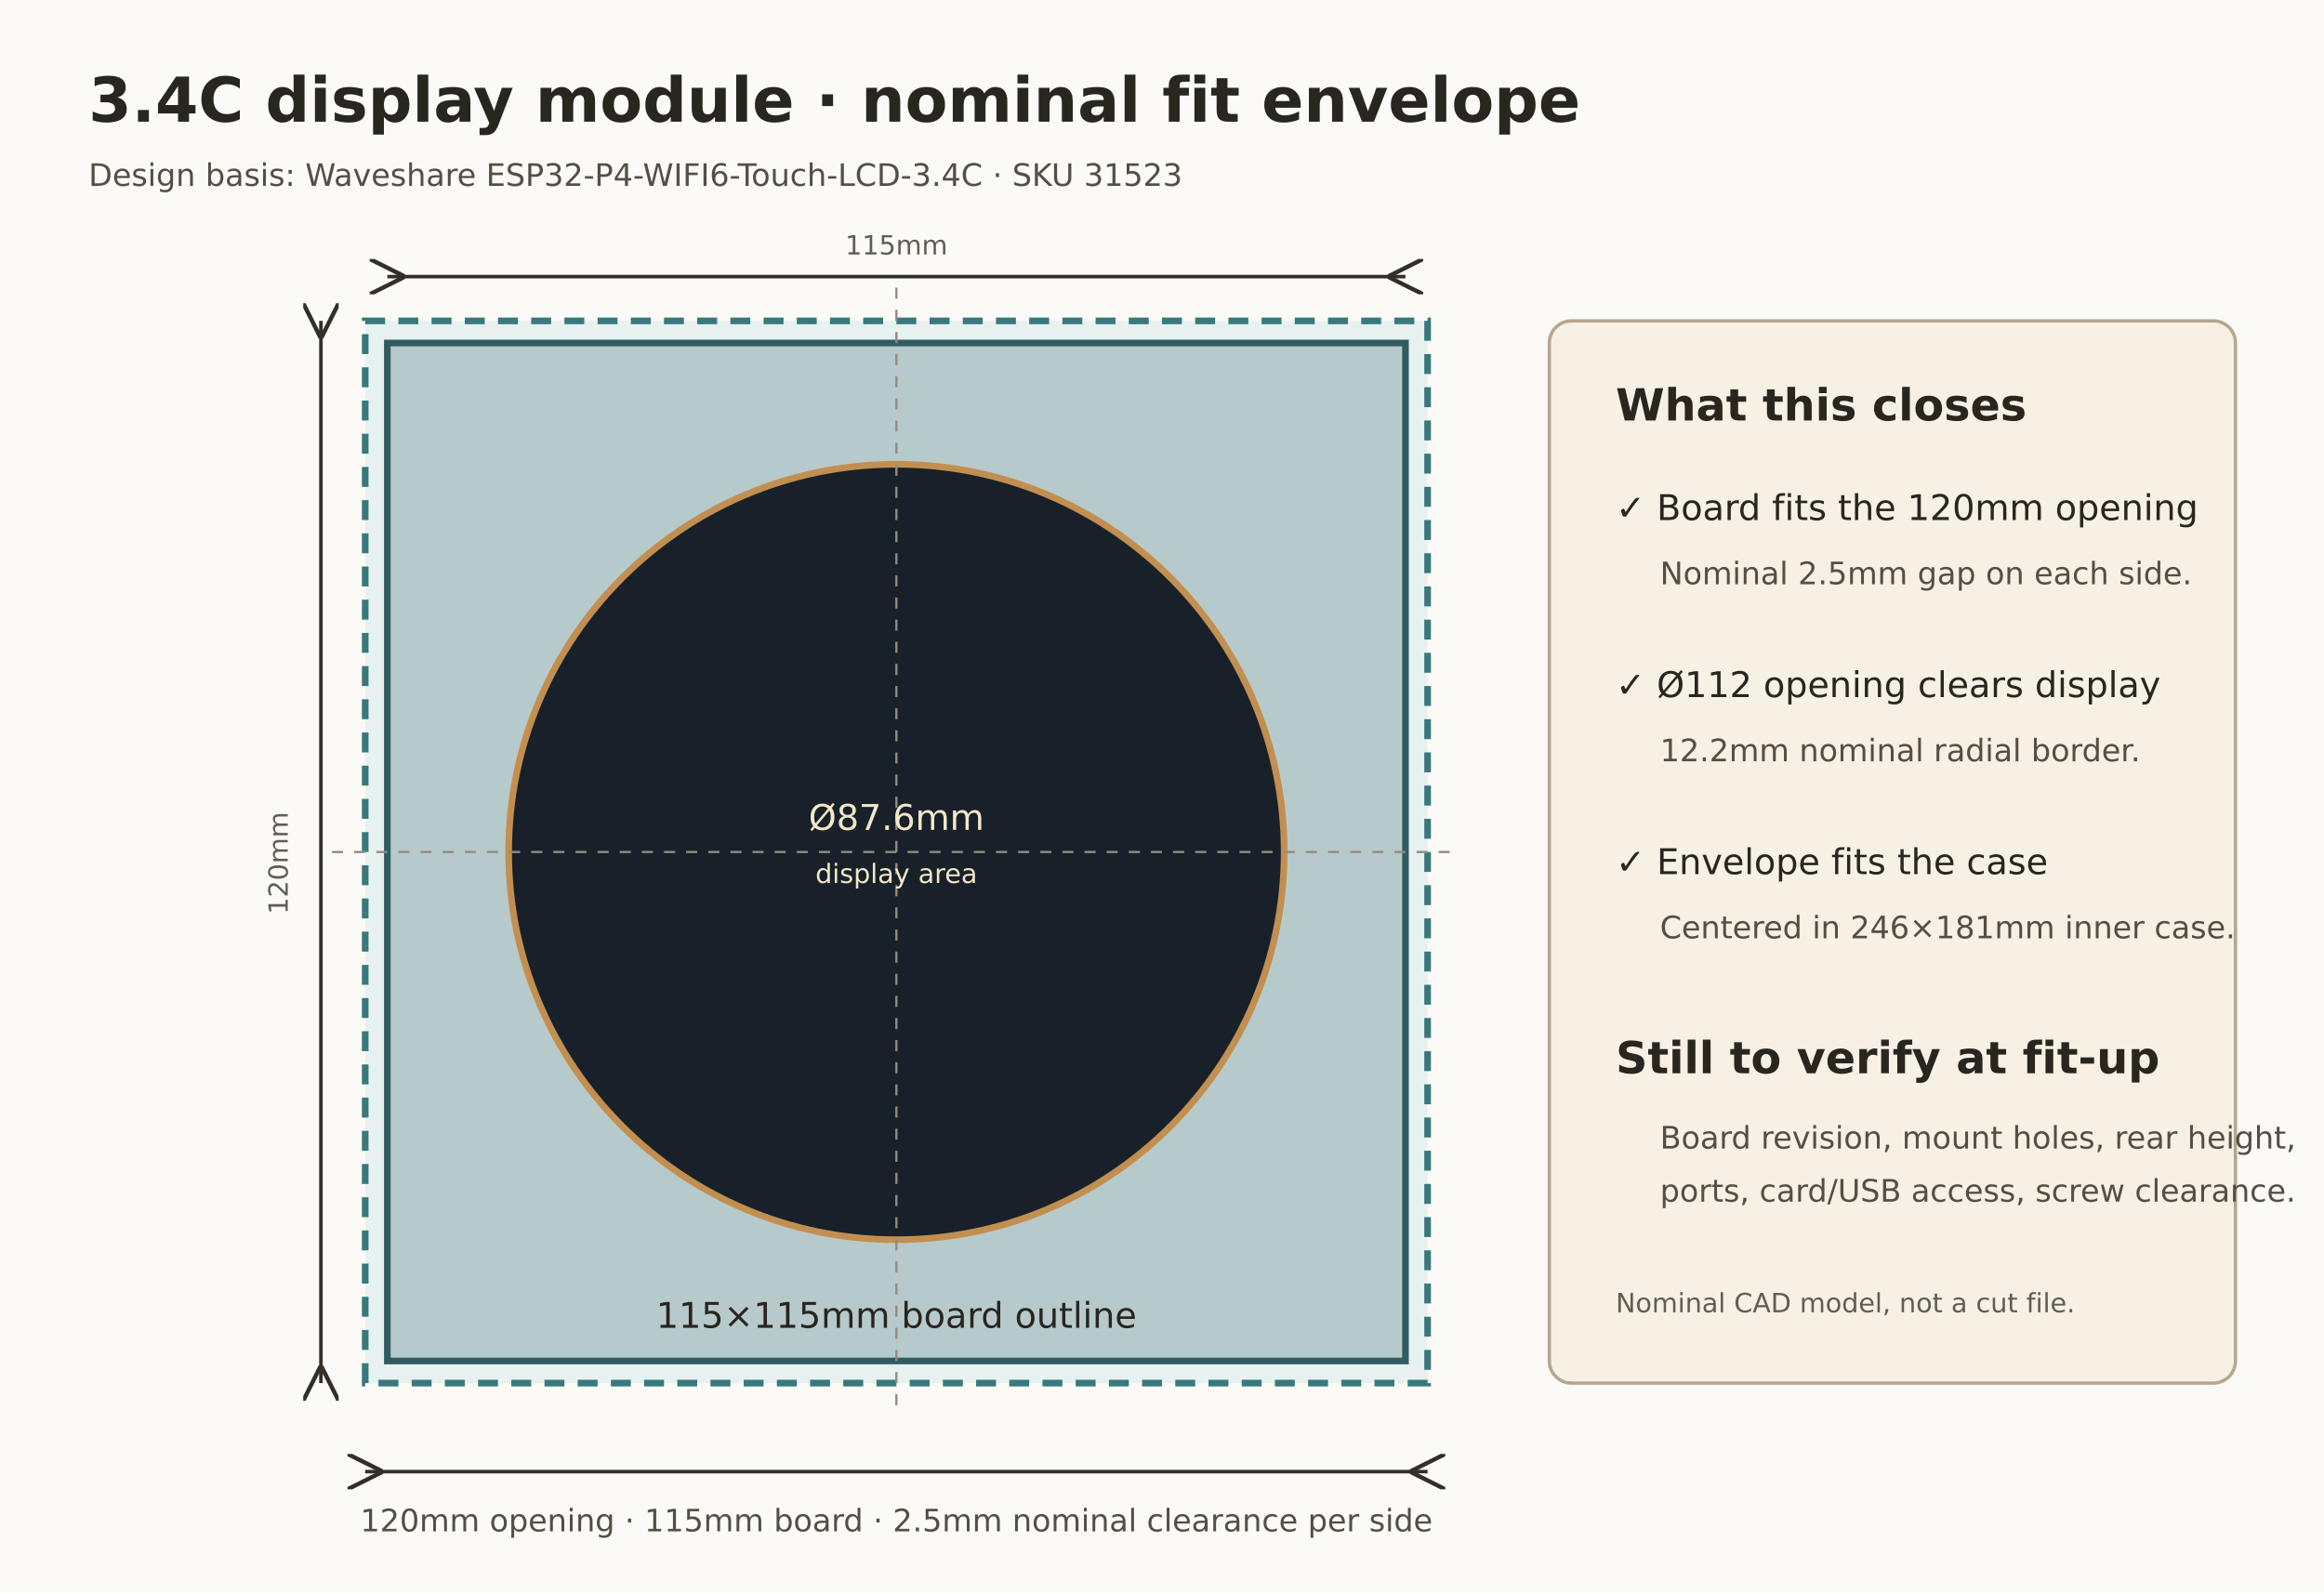
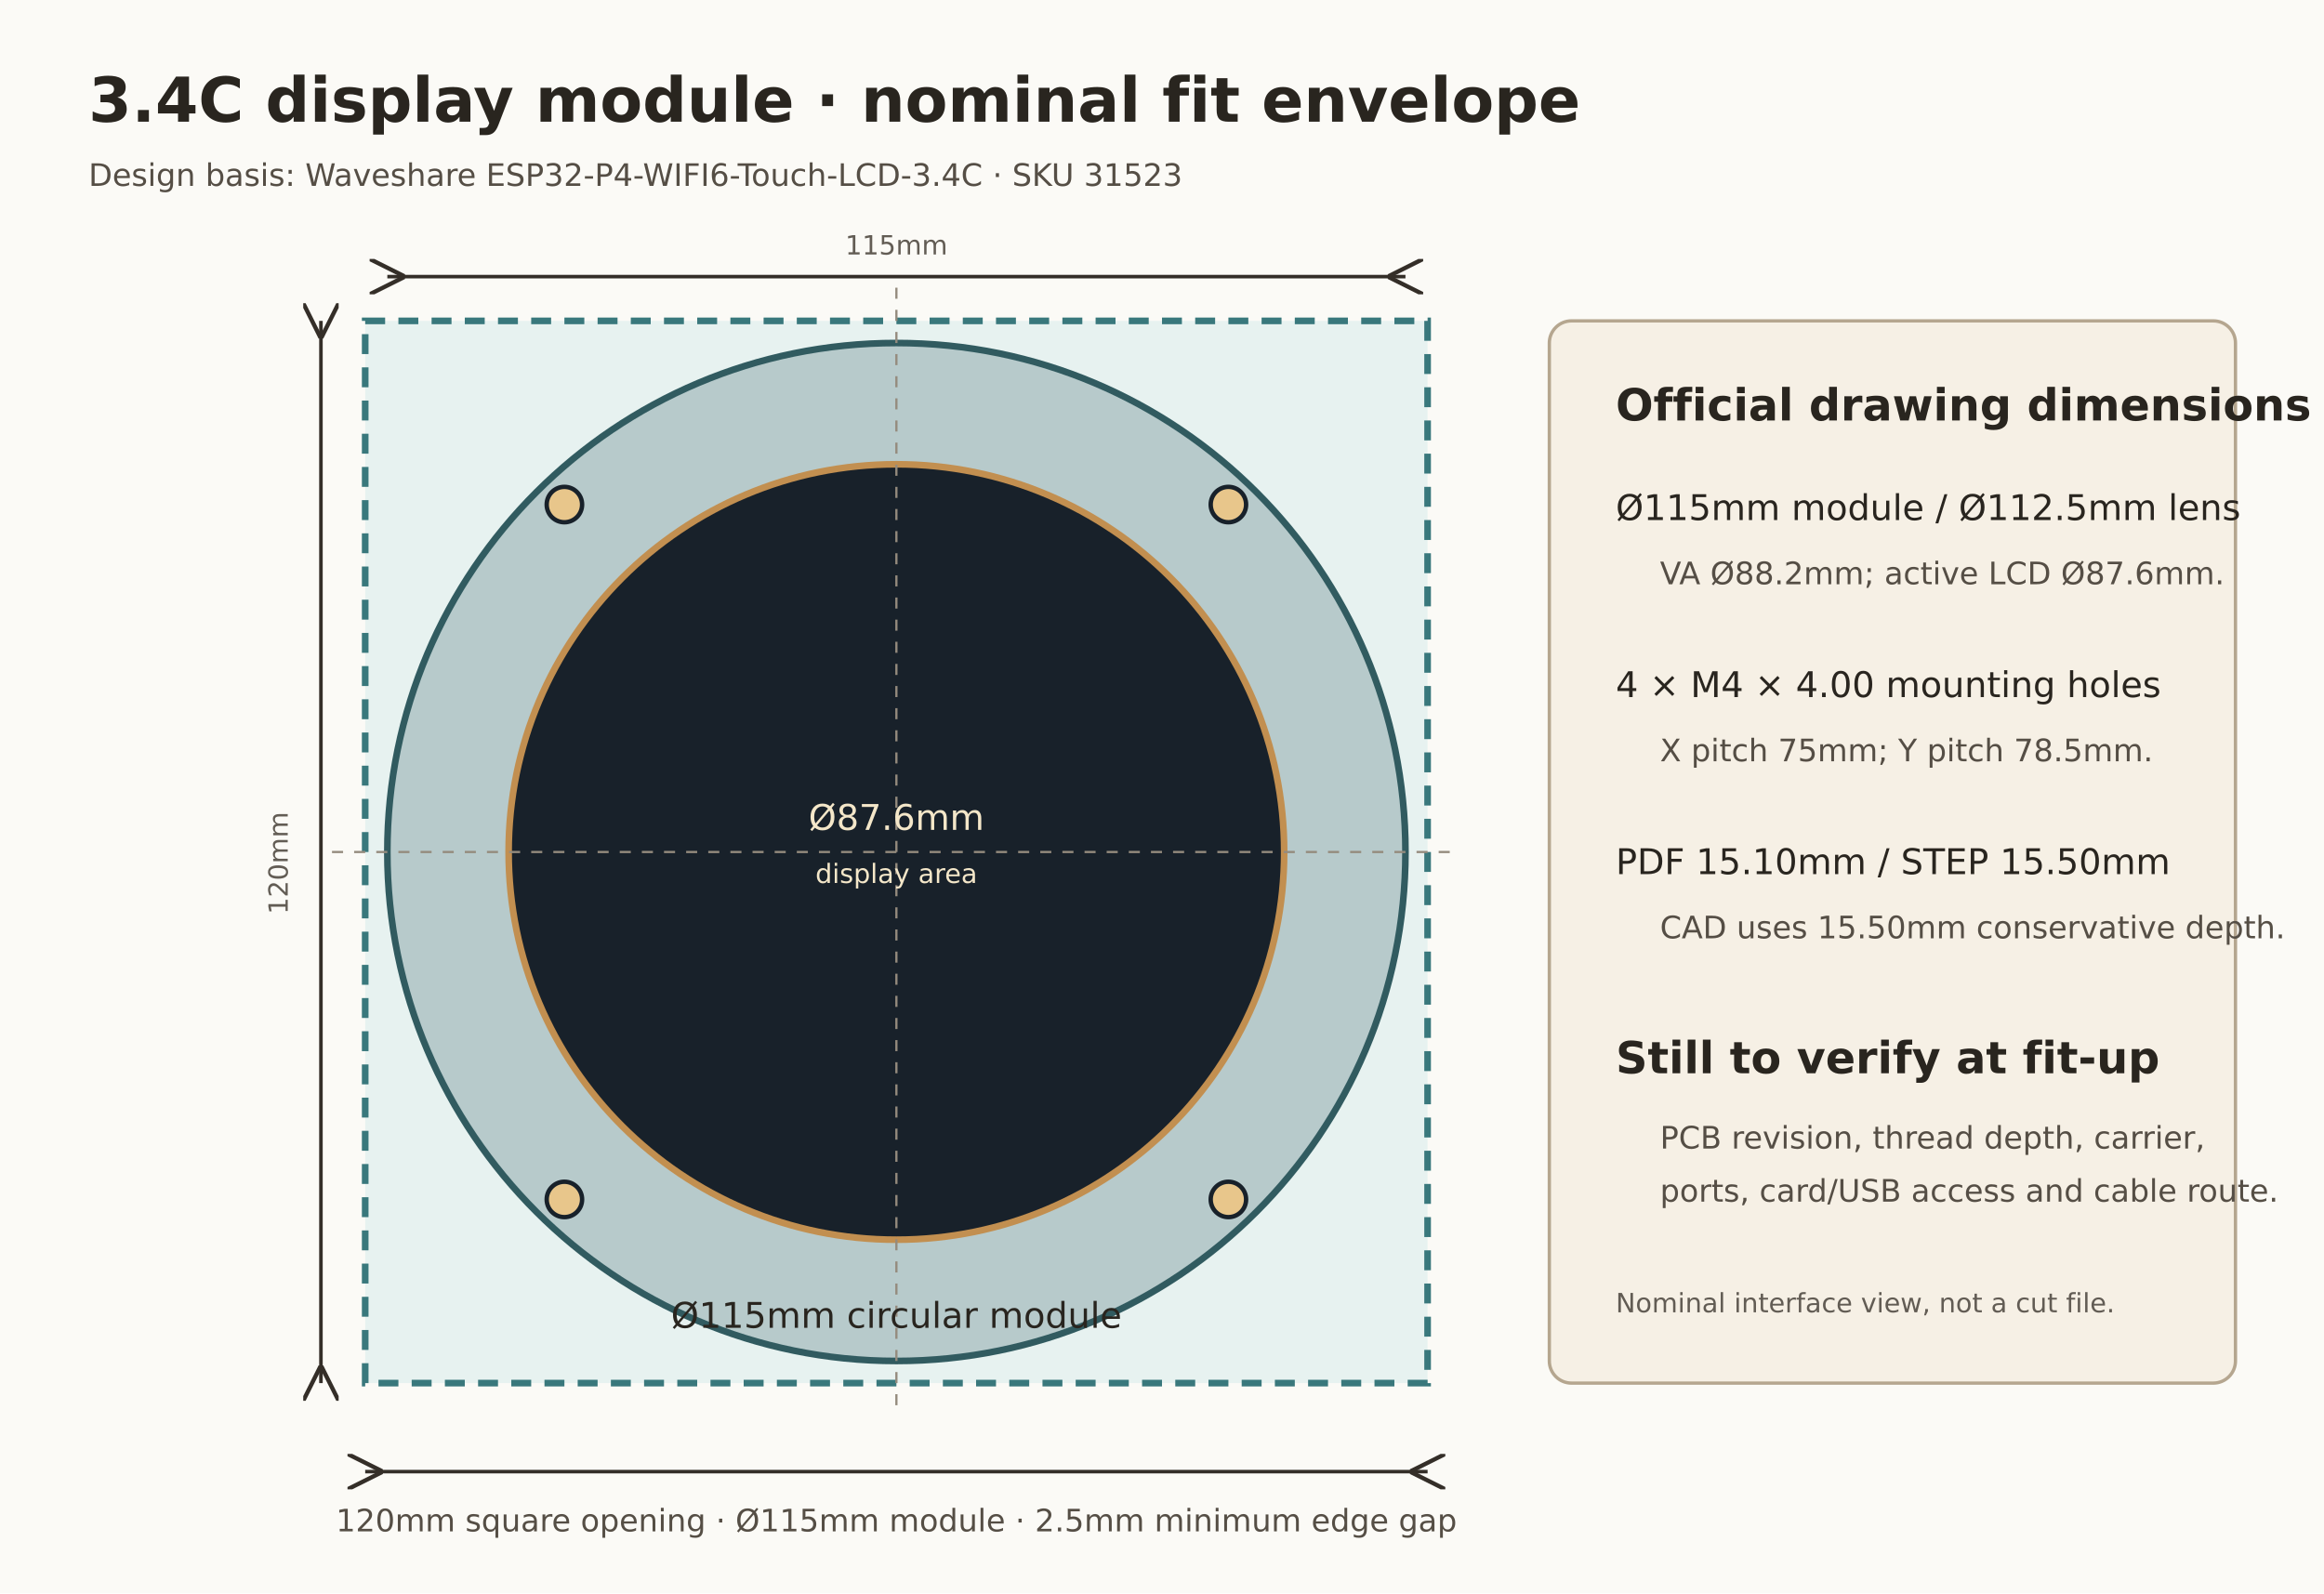
<svg xmlns="http://www.w3.org/2000/svg" width="1050" height="720" viewBox="0 0 1050 720" role="img" aria-labelledby="title desc">
  <style>
    text{font-family:DejaVu Sans,sans-serif;fill:#29251f}.title{font-size:28px;font-weight:700}.head{font-size:20px;font-weight:700}.label{font-size:16px}.small{font-size:14px;fill:#554e45}.tiny{font-size:12px;fill:#625c54}.inverse{fill:#f4e7c9}.opening{fill:#e7f2f0;stroke:#39787c;stroke-width:3;stroke-dasharray:9 6}.board{fill:#315b60;fill-opacity:.26;stroke:#315b60;stroke-width:3}.display{fill:#18212a;stroke:#c28f50;stroke-width:3}.dim{stroke:#342e28;stroke-width:1.6;fill:none;marker-start:url(#arrow);marker-end:url(#arrow)}.guide{stroke:#948b7d;stroke-width:1;stroke-dasharray:5 5}.note{fill:#f6f0e5;stroke:#b5a68f;stroke-width:1.5}
  </style>
  <defs>
    <marker id="arrow" markerWidth="10" markerHeight="10" refX="5" refY="5" orient="auto-start-reverse">
      <path d="M10,0 L0,5 L10,10" fill="none" stroke="#342e28" stroke-width="1.2" />
    </marker>
  </defs>
  <rect width="1050" height="720" fill="#fbfaf6" />
  <text class="title" x="40" y="55">3.4C display module · nominal fit envelope</text>
  <text class="small" x="40" y="84">Design basis: Waveshare ESP32-P4-WIFI6-Touch-LCD-3.4C · SKU 31523</text>
  <rect class="opening" x="165" y="145" width="480" height="480" />
-   <rect class="board" x="175" y="155" width="460" height="460" />
+   <circle class="board" cx="405" cy="385" r="230" />
+   <circle cx="255" cy="228" r="8" fill="#e8c68b" stroke="#18212a" stroke-width="2" />
+   <circle cx="555" cy="228" r="8" fill="#e8c68b" stroke="#18212a" stroke-width="2" />
+   <circle cx="255" cy="542" r="8" fill="#e8c68b" stroke="#18212a" stroke-width="2" />
+   <circle cx="555" cy="542" r="8" fill="#e8c68b" stroke="#18212a" stroke-width="2" />
  <circle class="display" cx="405" cy="385" r="175.2" />
  <line class="guide" x1="405" y1="130" x2="405" y2="640" />
  <line class="guide" x1="150" y1="385" x2="660" y2="385" />
  <text class="label inverse" x="405" y="375" text-anchor="middle">Ø87.6mm</text>
  <text class="tiny inverse" x="405" y="399" text-anchor="middle">display area</text>
-   <text class="label" x="405" y="600" text-anchor="middle">115×115mm board outline</text>
+   <text class="label" x="405" y="600" text-anchor="middle">Ø115mm circular module</text>
  <line class="dim" x1="165" y1="665" x2="645" y2="665" />
-   <text class="small" x="405" y="692" text-anchor="middle">120mm opening · 115mm board · 2.5mm nominal clearance per side</text>
+   <text class="small" x="405" y="692" text-anchor="middle">120mm square opening · Ø115mm module · 2.5mm minimum edge gap</text>
  <line class="dim" x1="175" y1="125" x2="635" y2="125" />
  <text class="tiny" x="405" y="115" text-anchor="middle">115mm</text>
  <line class="dim" x1="145" y1="145" x2="145" y2="625" />
  <text class="tiny" x="130" y="390" text-anchor="middle" transform="rotate(-90 130 390)">120mm</text>
  <rect class="note" x="700" y="145" width="310" height="480" rx="10" />
-   <text class="head" x="730" y="190">What this closes</text>
-   <text class="label" x="730" y="235">✓ Board fits the 120mm opening</text>
-   <text class="small" x="750" y="264">Nominal 2.5mm gap on each side.</text>
-   <text class="label" x="730" y="315">✓ Ø112 opening clears display</text>
-   <text class="small" x="750" y="344">12.2mm nominal radial border.</text>
-   <text class="label" x="730" y="395">✓ Envelope fits the case</text>
-   <text class="small" x="750" y="424">Centered in 246×181mm inner case.</text>
+   <text class="head" x="730" y="190">Official drawing dimensions</text>
+   <text class="label" x="730" y="235">Ø115mm module / Ø112.5mm lens</text>
+   <text class="small" x="750" y="264">VA Ø88.2mm; active LCD Ø87.6mm.</text>
+   <text class="label" x="730" y="315">4 × M4 × 4.00 mounting holes</text>
+   <text class="small" x="750" y="344">X pitch 75mm; Y pitch 78.5mm.</text>
+   <text class="label" x="730" y="395">PDF 15.10mm / STEP 15.50mm</text>
+   <text class="small" x="750" y="424">CAD uses 15.50mm conservative depth.</text>
  <text class="head" x="730" y="485">Still to verify at fit-up</text>
-   <text class="small" x="750" y="519">Board revision, mount holes, rear height,</text>
-   <text class="small" x="750" y="543">ports, card/USB access, screw clearance.</text>
-   <text class="tiny" x="730" y="593">Nominal CAD model, not a cut file.</text>
+   <text class="small" x="750" y="519">PCB revision, thread depth, carrier,</text>
+   <text class="small" x="750" y="543">ports, card/USB access and cable route.</text>
+   <text class="tiny" x="730" y="593">Nominal interface view, not a cut file.</text>
</svg>
